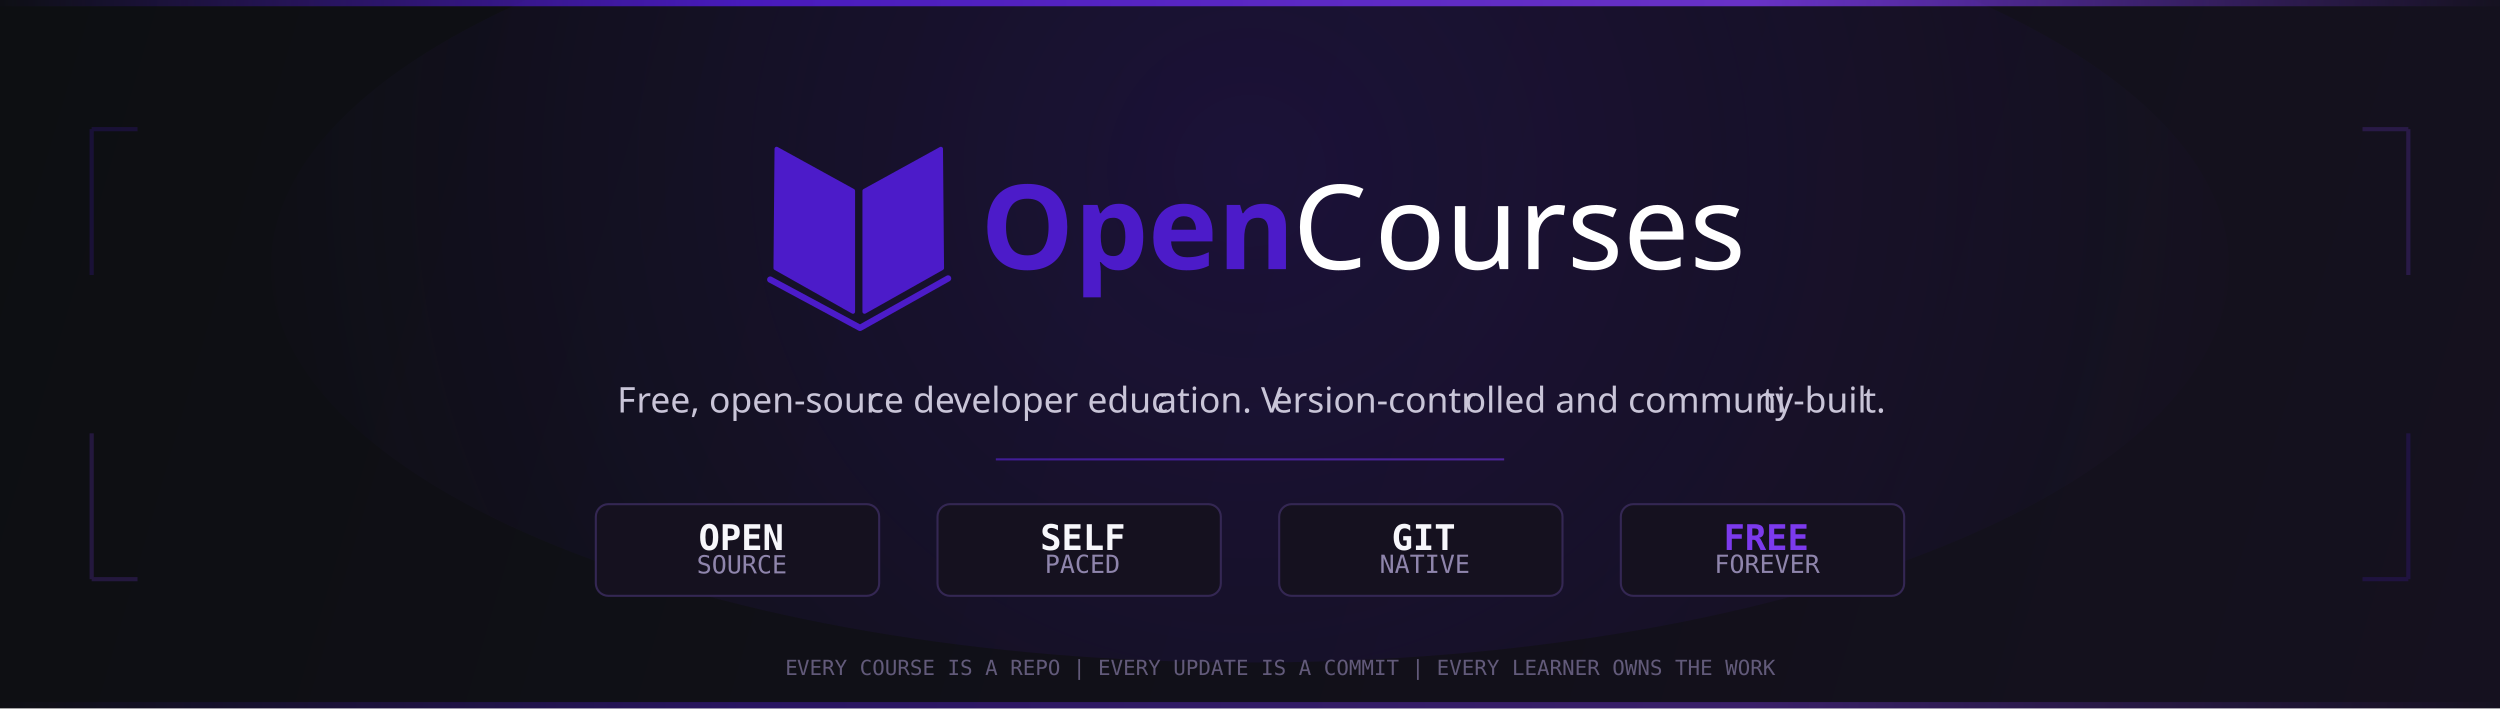
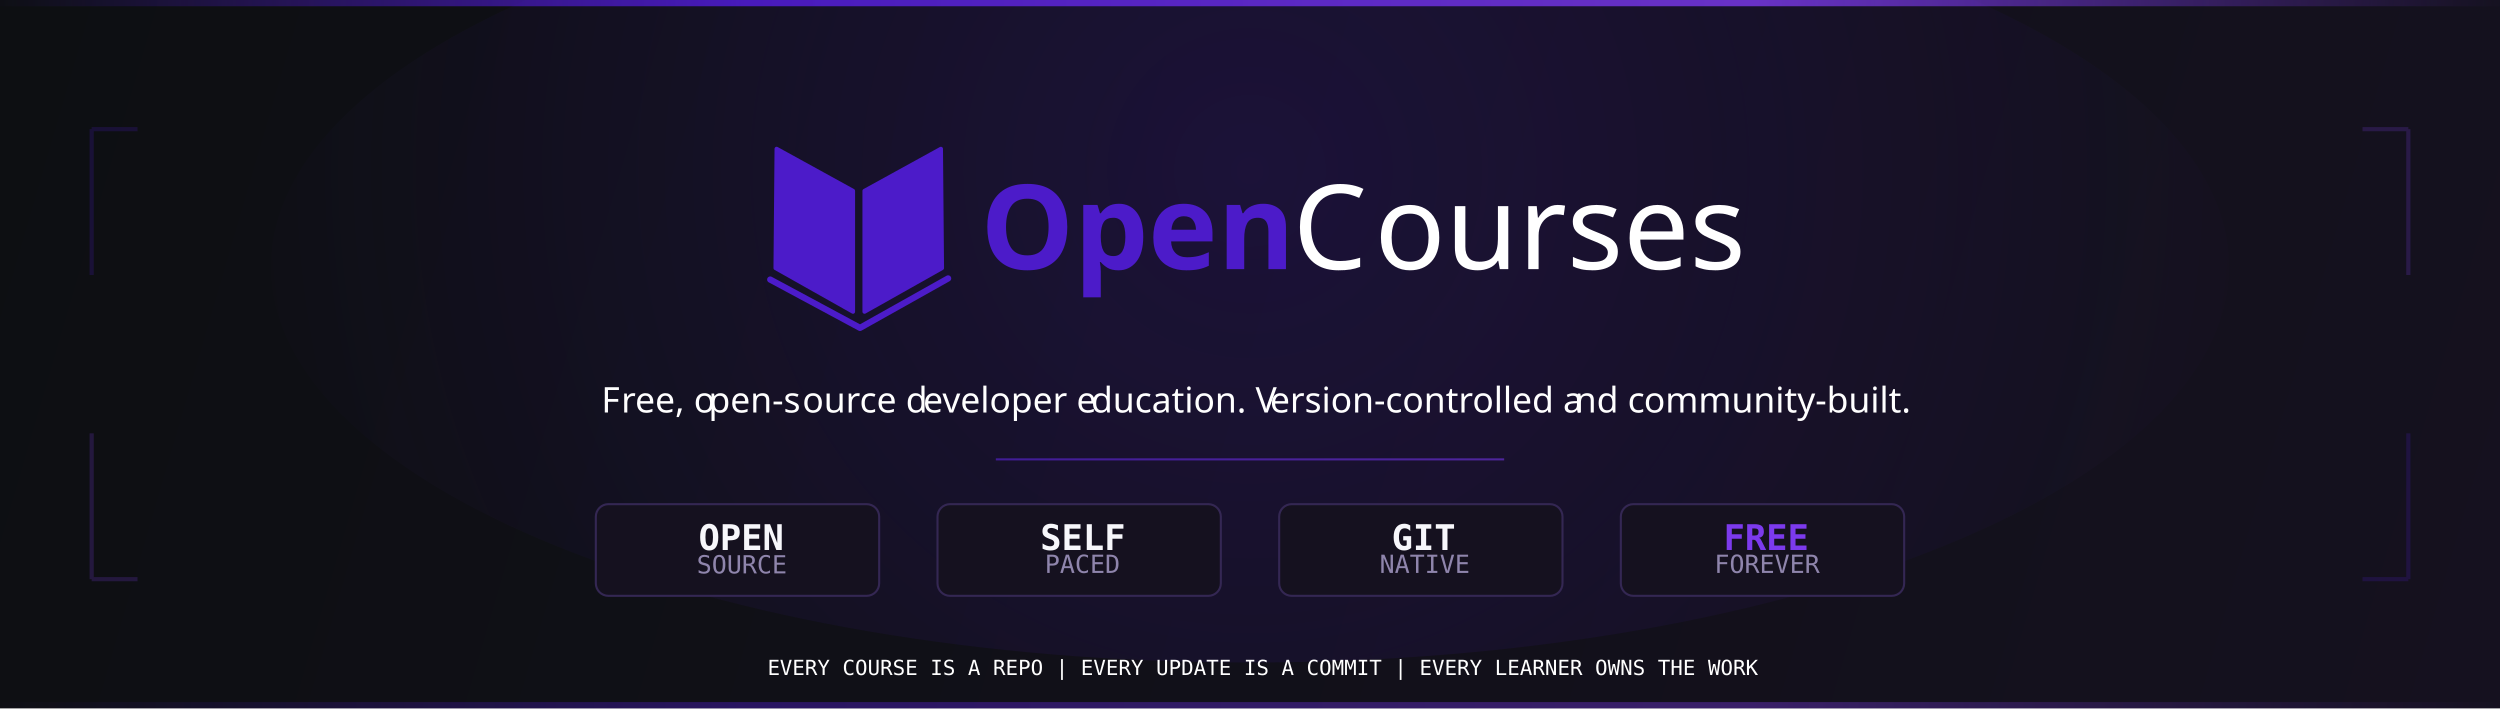
<svg xmlns="http://www.w3.org/2000/svg" width="100%" height="100%" viewBox="0 0 5000 1417" version="1.1" xml:space="preserve" style="fill-rule:evenodd;clip-rule:evenodd;">
  <rect x="0" y="0" width="5000" height="1416.667" style="fill:url(#_Linear1);" />
  <rect x="0" y="0" width="5000" height="1416.667" style="fill:none;" />
  <ellipse cx="2500" cy="533.333" rx="1958.333" ry="791.667" style="fill:url(#_Radial2);" />
  <rect x="0" y="0" width="5000" height="12.5" style="fill:url(#_Linear3);" />
  <rect x="0" y="1404.167" width="5000" height="12.5" style="fill:url(#_Linear4);" />
  <g opacity="0.2">
    <path d="M183.333,258.333l91.667,0m-91.667,0l0,291.667" style="fill:none;fill-rule:nonzero;stroke:#4c1bc9;stroke-width:8.33px;" />
    <path d="M4816.667,258.333l-91.667,0m91.667,0l0,291.667" style="fill:none;fill-rule:nonzero;stroke:#7c3aed;stroke-width:8.33px;" />
    <path d="M183.333,1158.333l91.667,0m-91.667,0l0,-291.667" style="fill:none;fill-rule:nonzero;stroke:#7c3aed;stroke-width:8.33px;" />
    <path d="M4816.667,1158.333l-91.667,0m91.667,0l0,-291.667" style="fill:none;fill-rule:nonzero;stroke:#4c1bc9;stroke-width:8.33px;" />
  </g>
-   <text x="1234.356px" y="825px" style="font-family:'Inter28pt-Regular', 'Inter 28pt';font-size:70.833px;fill:#c9c5d8;">F<tspan x="1272.885px 1295.781px " y="825px 825px ">re</tspan>e, open-sour<tspan x="1733.89px " y="825px ">c</tspan>e de<tspan x="1906.684px 1942.343px " y="825px 825px ">ve</tspan>loper educ<tspan x="2314.356px " y="825px ">a</tspan>tion. V<tspan x="2545.36px " y="825px ">e</tspan>rsion-contr<tspan x="2929.375px " y="825px ">o</tspan>lled and communi<tspan x="3524.818px 3549.029px 3584.895px " y="825px 825px 825px ">ty-</tspan>buil<tspan x="3726.734px " y="825px ">t</tspan>.</text>
+   <text x="1202.723px" y="825px" style="font-family:'Geist-Regular', 'Geist';font-size:70.833px;fill:#fff;">F<tspan x="1242.39px 1266.402px 1305.431px " y="825px 825px 825px ">ree</tspan>, o<tspan x="1416.994px 1458.431px 1497.46px " y="825px 825px 825px ">pen</tspan>-s<tspan x="1604.702px 1644.581px 1685.31px 1709.323px 1747.29px " y="825px 825px 825px 825px 825px ">ource</tspan> d<tspan x="1846.173px 1884.14px 1920.265px 1959.648px 1978.135px 2018.015px 2059.452px 2098.481px " y="825px 825px 825px 825px 825px 825px 825px 825px ">eveloper</tspan> e<tspan x="2182.065px 2222.794px 2262.815px 2301.773px 2338.677px 2366.019px 2382.594px 2422.473px " y="825px 825px 825px 825px 825px 825px 825px 825px ">ducation</tspan>. V<tspan x="2539.985px 2579.015px 2603.027px 2639.435px 2656.01px 2695.89px " y="825px 825px 825px 825px 825px 825px ">ersion</tspan>-c<tspan x="2804.69px 2844.569px 2882.89px 2911.01px 2935.023px 2975.256px 2993.46px 3011.948px 3050.977px " y="825px 825px 825px 825px 825px 825px 825px 825px 825px ">ontrolled</tspan> a<tspan x="3149.577px 3189.881px " y="825px 825px ">nd</tspan> c<tspan x="3287.702px 3327.581px 3388.285px 3449.344px 3490.073px 3530.519px 3544.969px 3572.027px 3609.356px 3639.035px 3680.473px 3720.14px 3736.715px 3753.502px 3783.04px " y="825px 825px 825px 825px 825px 825px 825px 825px 825px 825px 825px 825px 825px 825px 825px ">ommunity-built.</tspan>
+   </text>
  <rect x="1991.667" y="916.667" width="1016.667" height="4.167" style="fill:url(#_Linear5);" />
  <g>
    <g>
      <path d="M1758.333,1033.333l0,133.333c0,13.798 -11.202,25 -25,25l-516.667,0c-13.798,0 -25,-11.202 -25,-25l0,-133.333c0,-13.798 11.202,-25 25,-25l516.667,0c13.798,0 25,11.202 25,25Z" style="fill:#15111f;stroke:#342753;stroke-width:4.17px;" />
      <text x="1397.111px" y="1100px" style="font-family:'Consolas-Bold', 'Consolas', monospace;font-weight:700;font-size:70.833px;fill:#f7f7fb;">OPEN</text>
      <text x="1393.396px" y="1146.789px" style="font-family:'Consolas', monospace;font-size:50px;fill:#8f85ac;">SOURCE</text>
    </g>
    <g>
      <path d="M2441.667,1033.333l0,133.333c0,13.798 -11.202,25 -25,25l-516.667,0c-13.798,0 -25,-11.202 -25,-25l0,-133.333c0,-13.798 11.202,-25 25,-25l516.667,0c13.798,0 25,11.202 25,25Z" style="fill:#15111f;stroke:#342753;stroke-width:4.17px;" />
      <text x="2080.444px" y="1100px" style="font-family:'Consolas-Bold', 'Consolas', monospace;font-weight:700;font-size:70.833px;fill:#f7f7fb;">SELF</text>
      <text x="2089.608px" y="1145.833px" style="font-family:'Consolas', monospace;font-size:50px;fill:#8f85ac;">PACED</text>
    </g>
    <g>
      <path d="M3125,1033.333l0,133.333c0,13.798 -11.202,25 -25,25l-516.667,0c-13.798,0 -25,-11.202 -25,-25l0,-133.333c0,-13.798 11.202,-25 25,-25l516.667,0c13.798,0 25,11.202 25,25Z" style="fill:#15111f;stroke:#342753;stroke-width:4.17px;" />
      <text x="2783.25px" y="1100px" style="font-family:'Consolas-Bold', 'Consolas', monospace;font-weight:700;font-size:70.833px;fill:#f7f7fb;">GIT</text>
      <text x="2759.196px" y="1145.833px" style="font-family:'Consolas', monospace;font-size:50px;fill:#8f85ac;">NATIVE</text>
    </g>
    <g>
      <path d="M3808.333,1033.333l0,133.333c0,13.798 -11.202,25 -25,25l-516.667,0c-13.798,0 -25,-11.202 -25,-25l0,-133.333c0,-13.798 11.202,-25 25,-25l516.667,0c13.798,0 25,11.202 25,25Z" style="fill:#15111f;stroke:#342753;stroke-width:4.17px;" />
      <text x="3447.111px" y="1100px" style="font-family:'Consolas-Bold', 'Consolas', monospace;font-weight:700;font-size:70.833px;fill:#7c3aed;">FREE</text>
      <text x="3428.784px" y="1145.833px" style="font-family:'Consolas', monospace;font-size:50px;fill:#8f85ac;">FOREVER</text>
    </g>
  </g>
-   <text x="1570.426px" y="1350px" style="font-family:'Consolas', monospace;font-size:41.667px;fill:#625a7a;">E<tspan x="1593.959px 1617.493px 1641.026px 1664.56px 1688.093px 1711.627px 1735.16px 1758.694px 1782.227px 1805.761px 1829.294px 1852.828px 1876.361px 1899.895px 1923.429px 1946.962px 1970.496px 1994.029px 2017.563px 2041.096px 2064.63px 2088.163px 2111.697px 2135.23px 2158.764px 2182.297px 2205.831px 2229.364px 2252.898px 2276.431px 2299.965px 2323.499px 2347.032px 2370.566px 2394.099px 2417.633px 2441.166px 2464.7px 2488.233px 2511.767px 2535.3px 2558.834px 2582.367px 2605.901px 2629.434px 2652.968px 2676.501px 2700.035px 2723.569px 2747.102px 2770.636px 2794.169px 2817.703px 2841.236px 2864.77px 2888.303px 2911.837px 2935.37px 2958.904px 2982.437px 3005.971px 3029.504px 3053.038px 3076.571px 3100.105px 3123.639px 3147.172px 3170.706px 3194.239px 3217.773px 3241.306px 3264.84px 3288.373px 3311.907px 3335.44px 3358.974px 3382.507px 3406.041px " y="1350px 1350px 1350px 1350px 1350px 1350px 1350px 1350px 1350px 1350px 1350px 1350px 1350px 1350px 1350px 1350px 1350px 1350px 1350px 1350px 1350px 1350px 1350px 1350px 1350px 1350px 1350px 1350px 1350px 1350px 1350px 1350px 1350px 1350px 1350px 1350px 1350px 1350px 1350px 1350px 1350px 1350px 1350px 1350px 1350px 1350px 1350px 1350px 1350px 1350px 1350px 1350px 1350px 1350px 1350px 1350px 1350px 1350px 1350px 1350px 1350px 1350px 1350px 1350px 1350px 1350px 1350px 1350px 1350px 1350px 1350px 1350px 1350px 1350px 1350px 1350px 1350px 1350px ">VERY COURSE IS A REPO | EVERY UPDATE IS A COMMIT | EVERY LEARNER OWNS THE WORK</tspan>
+   <text x="1535.066px" y="1350px" style="font-family:'GohuFont14NFM', 'GohuFont 14 Nerd Font Mono', monospace;font-weight:500;font-size:41.667px;fill:#fff;">E<tspan x="1559.495px 1583.923px 1608.352px 1632.781px 1657.209px 1681.638px 1706.067px 1730.496px 1754.924px 1779.353px 1803.782px 1828.21px 1852.639px 1877.068px 1901.497px 1925.925px 1950.354px 1974.783px 1999.211px 2023.64px 2048.069px 2072.498px 2096.926px 2121.355px 2145.784px 2170.212px 2194.641px 2219.07px 2243.499px 2267.927px 2292.356px 2316.785px 2341.213px 2365.642px 2390.071px 2414.5px 2438.928px 2463.357px 2487.786px 2512.214px 2536.643px 2561.072px 2585.5px 2609.929px 2634.358px 2658.787px 2683.215px 2707.644px 2732.073px 2756.501px 2780.93px 2805.359px 2829.788px 2854.216px 2878.645px 2903.074px 2927.502px 2951.931px 2976.36px 3000.789px 3025.217px 3049.646px 3074.075px 3098.503px 3122.932px 3147.361px 3171.79px 3196.218px 3220.647px 3245.076px 3269.504px 3293.933px 3318.362px 3342.791px 3367.219px 3391.648px 3416.077px 3440.505px " y="1350px 1350px 1350px 1350px 1350px 1350px 1350px 1350px 1350px 1350px 1350px 1350px 1350px 1350px 1350px 1350px 1350px 1350px 1350px 1350px 1350px 1350px 1350px 1350px 1350px 1350px 1350px 1350px 1350px 1350px 1350px 1350px 1350px 1350px 1350px 1350px 1350px 1350px 1350px 1350px 1350px 1350px 1350px 1350px 1350px 1350px 1350px 1350px 1350px 1350px 1350px 1350px 1350px 1350px 1350px 1350px 1350px 1350px 1350px 1350px 1350px 1350px 1350px 1350px 1350px 1350px 1350px 1350px 1350px 1350px 1350px 1350px 1350px 1350px 1350px 1350px 1350px 1350px ">VERY COURSE IS A REPO | EVERY UPDATE IS A COMMIT | EVERY LEARNER OWNS THE WORK</tspan>
  </text>
  <g id="Full-Logo---Horizontal">
    <g id="Logo">
      <path d="M1553.237,297.689l152.755,84.086l0,241.615l-154.883,-87.279l2.129,-238.421Z" style="fill:#4c1bc9;stroke:#4c1bc9;stroke-width:8.33px;stroke-linecap:round;stroke-linejoin:round;stroke-miterlimit:1.5;" />
      <path d="M1881.794,297.689l-152.755,84.086l0,241.615l154.883,-87.279l-2.129,-238.421Z" style="fill:#4c1bc9;stroke:#4c1bc9;stroke-width:8.33px;stroke-linecap:round;stroke-linejoin:round;stroke-miterlimit:1.5;" />
      <path d="M1540.458,559.152l179.58,96.609l176.17,-98.882" style="fill:none;stroke:#4c1bc9;stroke-width:12.5px;stroke-linecap:round;stroke-linejoin:round;stroke-miterlimit:1.5;" />
    </g>
    <g transform="matrix(1.410826,0,0,1.410826,327.2506,-476.5401)">
      <text x="1158.015px" y="719.298px" style="font-family:'Geist-ExtraBold', 'Geist';font-weight:800;font-size:166.667px;fill:#4c1bc9;">Op<tspan x="1395.515px 1497.182px " y="719.298px 719.298px ">en</tspan>
      </text>
      <g transform="matrix(166.6667,0,0,166.6667,2227.515,719.2984)" />
      <text x="1600.682px" y="719.298px" style="font-family:'Geist-Regular', 'Geist';font-size:166.667px;fill:#fff;">C<tspan x="1716.515px 1810.349px 1906.182px 1962.682px 2048.349px 2140.182px " y="719.298px 719.298px 719.298px 719.298px 719.298px 719.298px ">ourses</tspan>
      </text>
    </g>
  </g>
  <defs>
    <linearGradient id="_Linear1" x1="0" y1="0" x2="1" y2="0" gradientUnits="userSpaceOnUse" gradientTransform="matrix(5000,1416.667,-1416.667,5000,0,0)">
      <stop offset="0" style="stop-color:#0d0f12;stop-opacity:1" />
      <stop offset="1" style="stop-color:#15111f;stop-opacity:1" />
    </linearGradient>
    <radialGradient id="_Radial2" cx="0" cy="0" r="1" gradientUnits="userSpaceOnUse" gradientTransform="matrix(2036.667,0,0,2036.667,2500,343.3333)">
      <stop offset="0" style="stop-color:#4c1bc9;stop-opacity:0.18" />
      <stop offset="1" style="stop-color:#4c1bc9;stop-opacity:0" />
    </radialGradient>
    <linearGradient id="_Linear3" x1="0" y1="0" x2="1" y2="0" gradientUnits="userSpaceOnUse" gradientTransform="matrix(5000,0,0,5000,0,0)">
      <stop offset="0" style="stop-color:#4c1bc9;stop-opacity:0" />
      <stop offset="0.3" style="stop-color:#4c1bc9;stop-opacity:0.92" />
      <stop offset="0.7" style="stop-color:#7c3aed;stop-opacity:0.8" />
      <stop offset="1" style="stop-color:#7c3aed;stop-opacity:0" />
    </linearGradient>
    <linearGradient id="_Linear4" x1="0" y1="0" x2="1" y2="0" gradientUnits="userSpaceOnUse" gradientTransform="matrix(5000,0,0,5000,0,0)">
      <stop offset="0" style="stop-color:#4c1bc9;stop-opacity:0" />
      <stop offset="0.3" style="stop-color:#4c1bc9;stop-opacity:0.42" />
      <stop offset="0.7" style="stop-color:#7c3aed;stop-opacity:0.37" />
      <stop offset="1" style="stop-color:#7c3aed;stop-opacity:0" />
    </linearGradient>
    <linearGradient id="_Linear5" x1="0" y1="0" x2="1" y2="0" gradientUnits="userSpaceOnUse" gradientTransform="matrix(5000,0,0,5000,0,0)">
      <stop offset="0" style="stop-color:#4c1bc9;stop-opacity:0" />
      <stop offset="0.3" style="stop-color:#4c1bc9;stop-opacity:0.66" />
      <stop offset="0.7" style="stop-color:#7c3aed;stop-opacity:0.58" />
      <stop offset="1" style="stop-color:#7c3aed;stop-opacity:0" />
    </linearGradient>
  </defs>
</svg>
